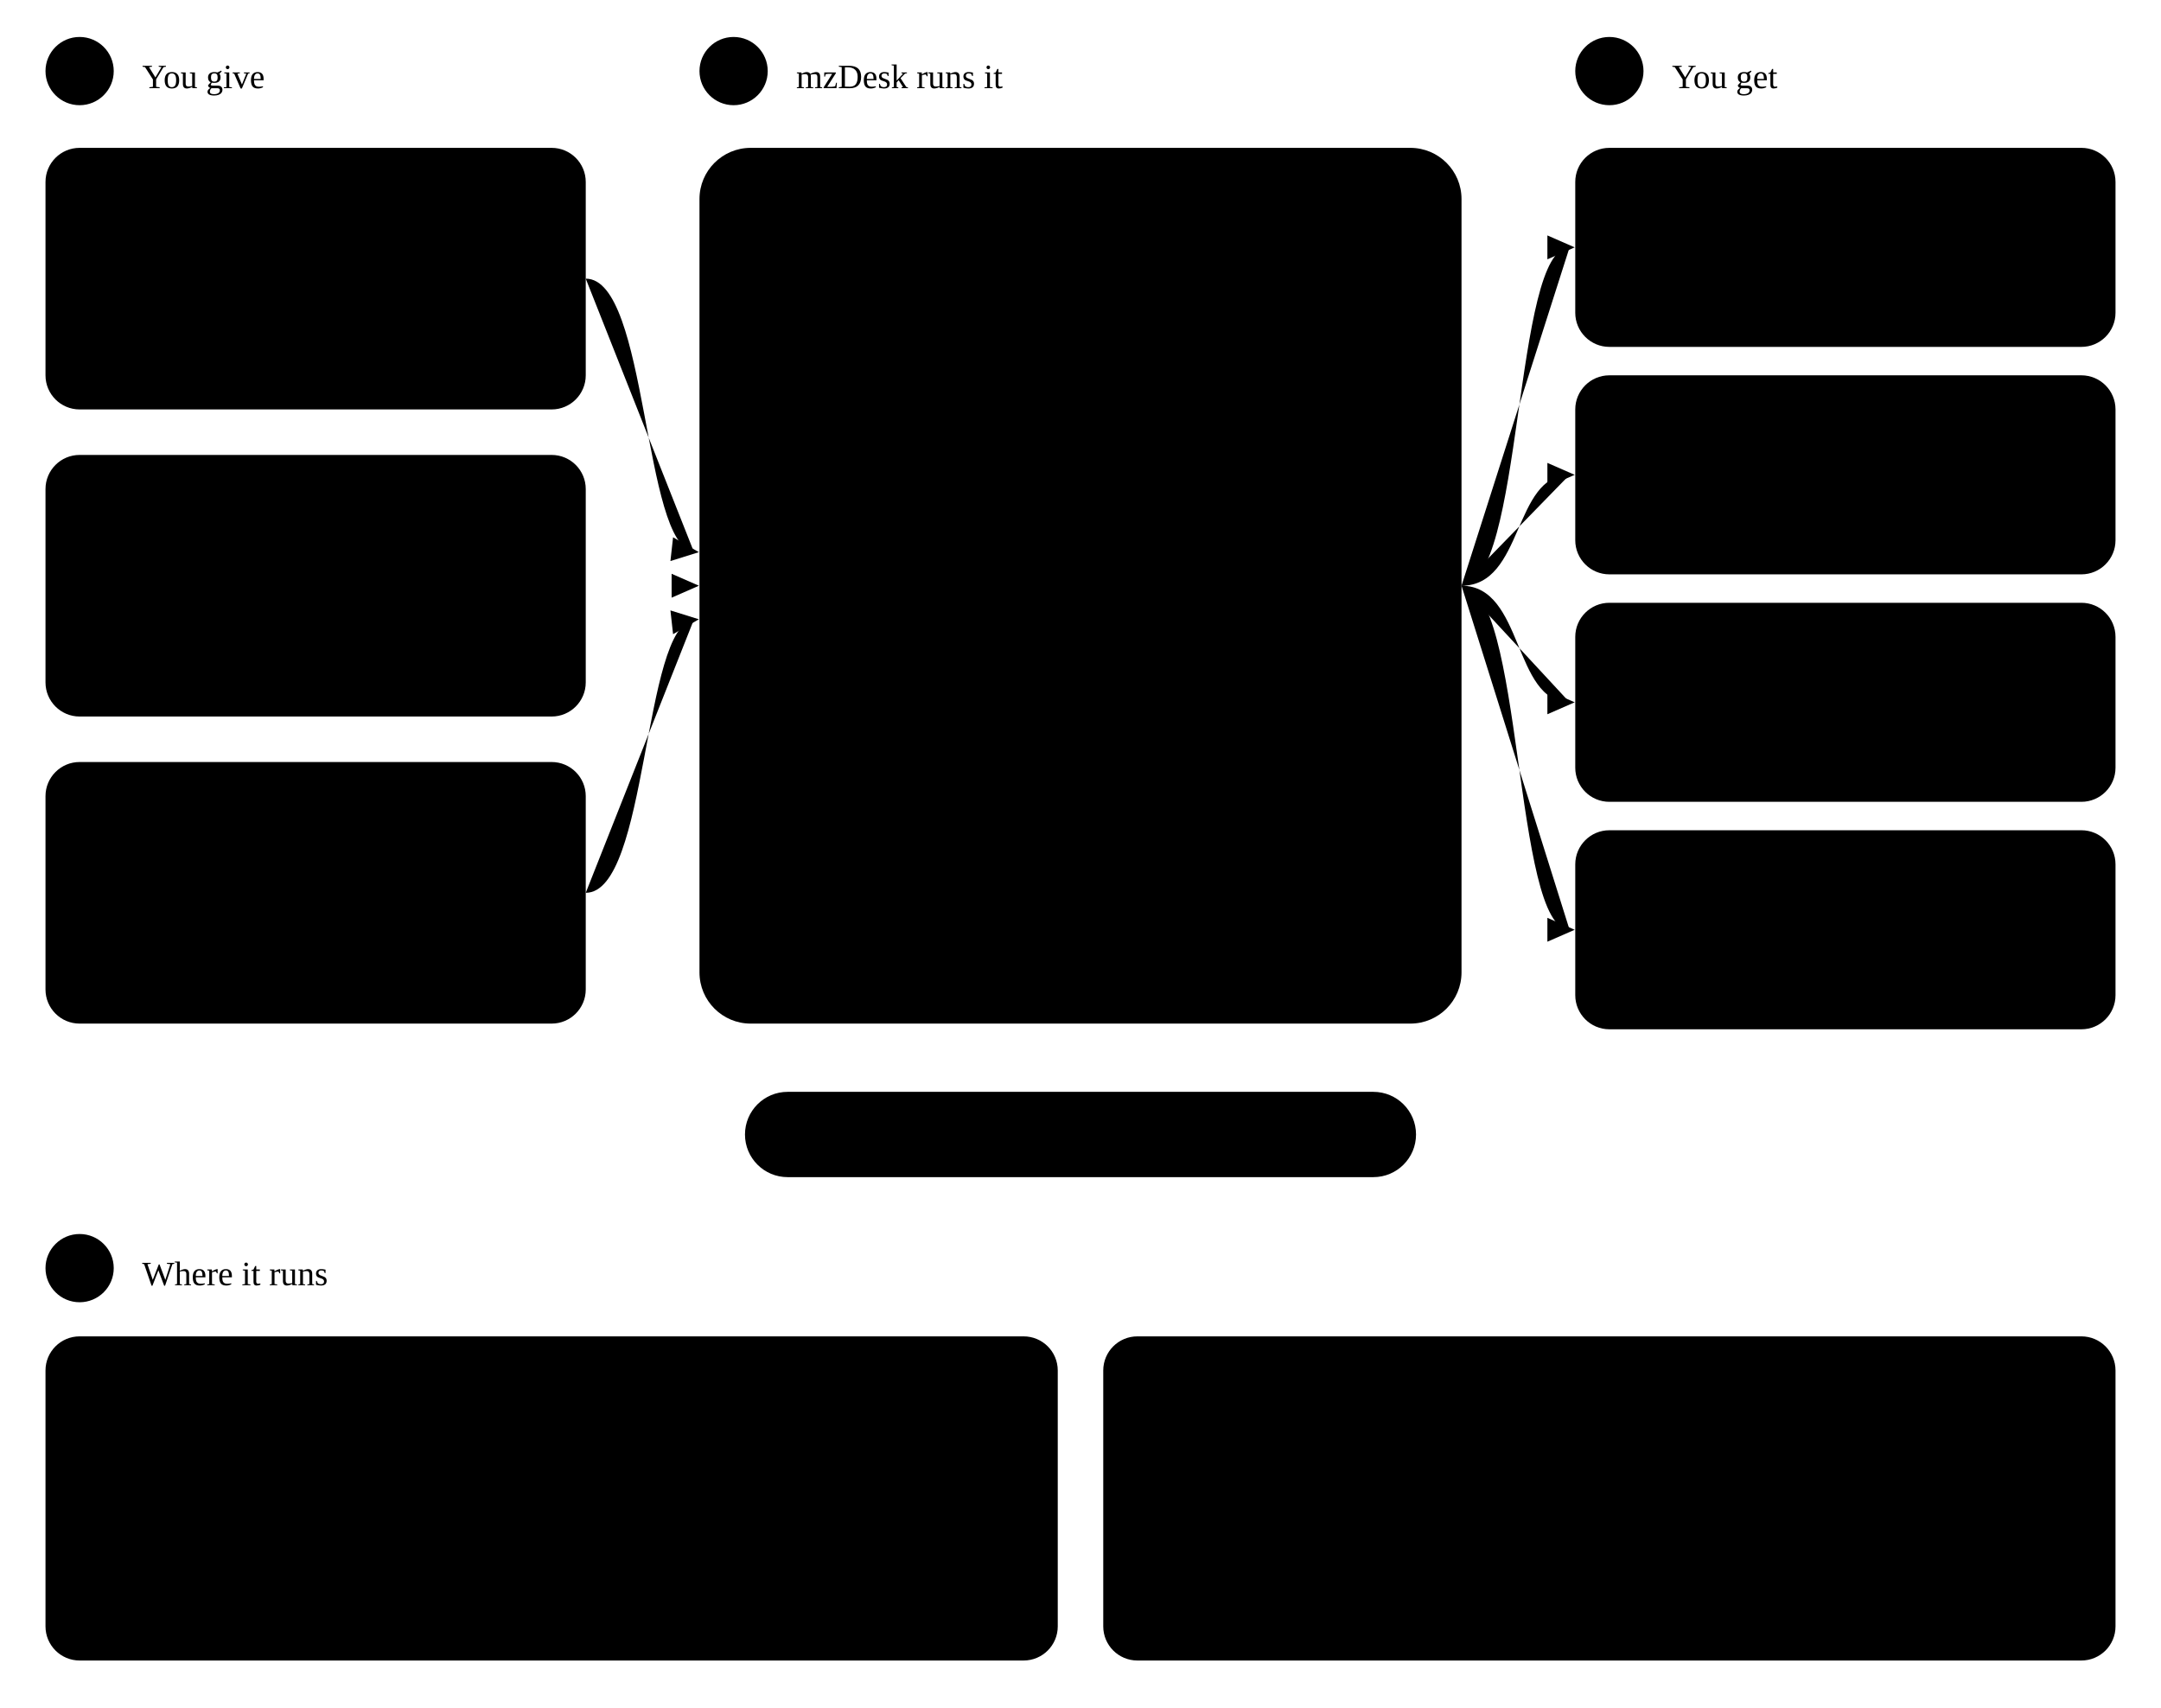
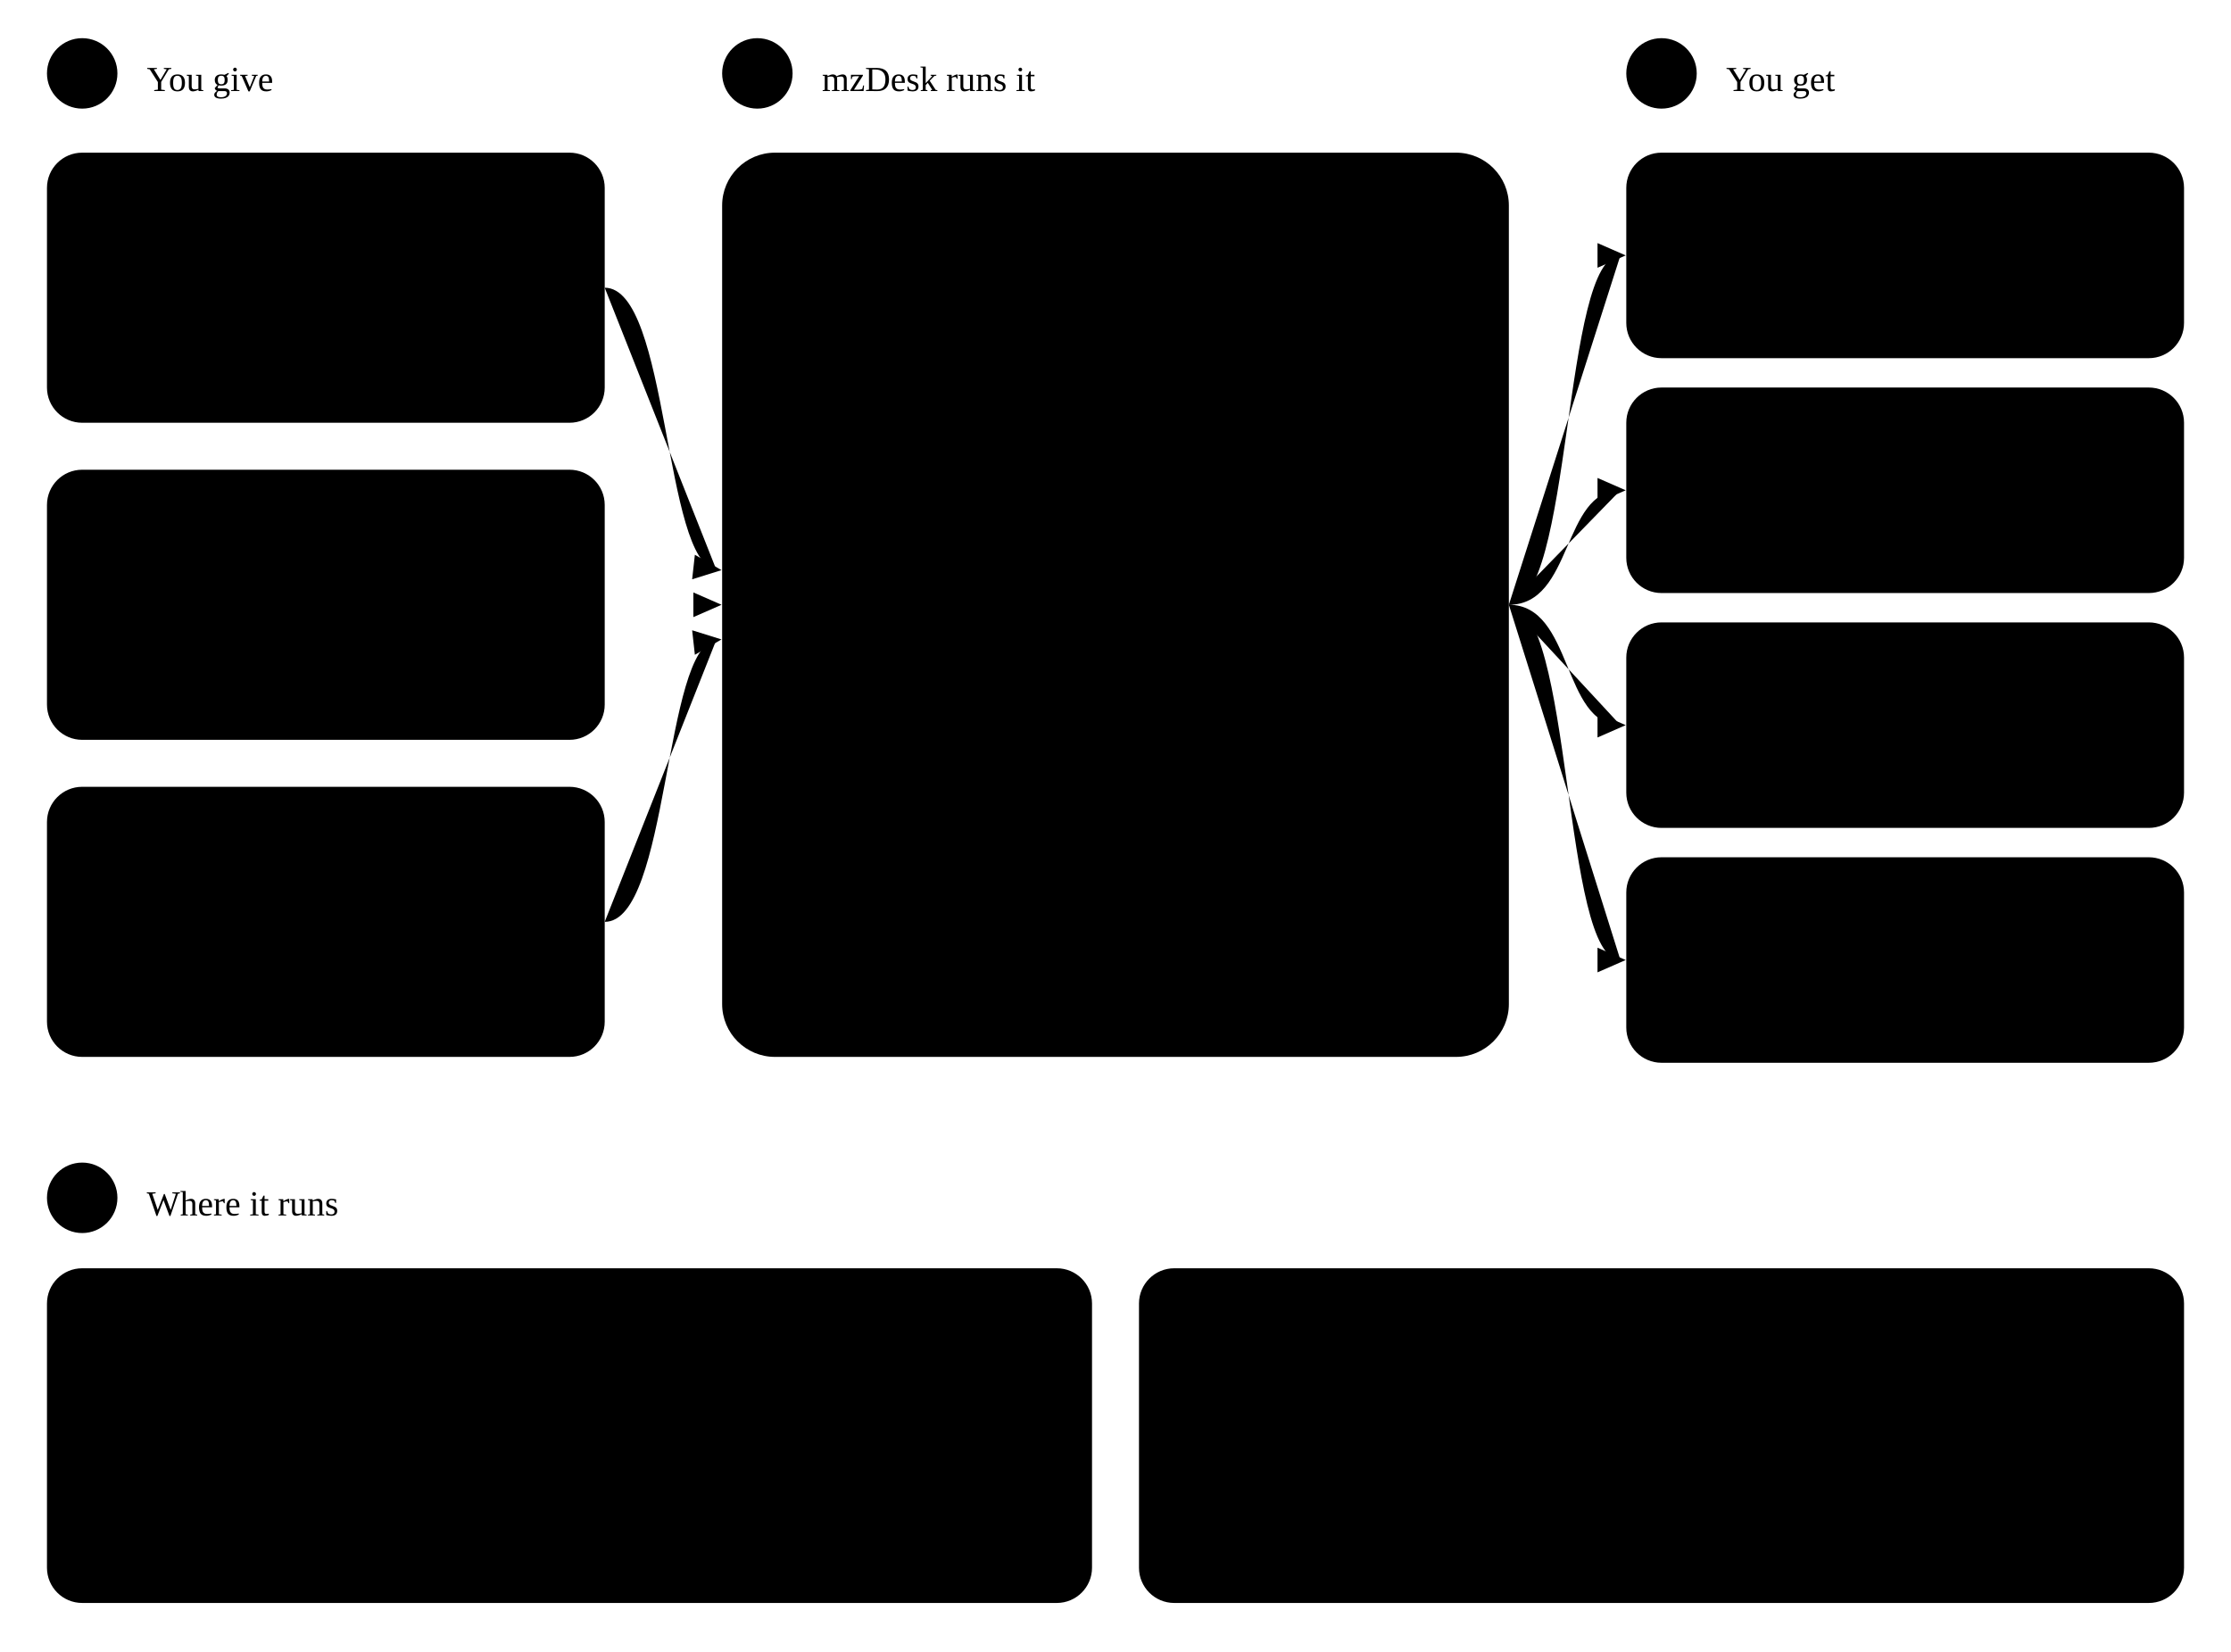
- <svg xmlns="http://www.w3.org/2000/svg" viewBox="0 0 720 569">
+ <svg xmlns="http://www.w3.org/2000/svg" viewBox="0 0 720 533">
  <defs>
    <marker id="ah" viewBox="0 0 10 10" refX="7.5" refY="5" markerWidth="12" markerHeight="12" markerUnits="userSpaceOnUse" orient="auto">
      <path class="fg-head" d="M1 1.5L9 5L1 8.5z" />
    </marker>
    <marker id="ahx" viewBox="0 0 10 10" refX="7.5" refY="5" markerWidth="12" markerHeight="12" markerUnits="userSpaceOnUse" orient="auto">
      <path class="fg-head-accent" d="M1 1.5L9 5L1 8.5z" />
    </marker>
  </defs>
  <g transform="scale(0.94737)">
    <circle class="fg-dot" cx="28" cy="25" r="12" />
    <text class="fg-dot-text" x="28" y="25" dy=".35em" text-anchor="middle">1</text>
    <text class="fg-title" x="50" y="31">You give</text>
    <circle class="fg-dot" cx="258" cy="25" r="12" />
    <text class="fg-dot-text" x="258" y="25" dy=".35em" text-anchor="middle">2</text>
    <text class="fg-title" x="280" y="31">mzDesk runs it</text>
    <circle class="fg-dot" cx="566" cy="25" r="12" />
    <text class="fg-dot-text" x="566" y="25" dy=".35em" text-anchor="middle">3</text>
    <text class="fg-title" x="588" y="31">You get</text>
    <rect class="fg-box" x="16" y="52" width="190" height="92" rx="12" />
    <circle class="fg-fill-soft" cx="52" cy="98" r="26" />
    <path class="fg-stroke-accent" d="M36 110H68M40 110V96M46 110V84M52 110V100M58 110V90M64 110V104" />
    <text class="fg-title" x="92" y="88">Spectrum</text>
    <text class="fg-muted" x="92" y="108">MS/MS or EI</text>
    <text class="fg-muted" x="92" y="126">text, file, USI</text>
    <rect class="fg-box" x="16" y="160" width="190" height="92" rx="12" />
    <circle class="fg-fill-soft" cx="52" cy="206" r="26" />
    <polygon class="fg-stroke-accent" points="62.1,199 62.1,213 50,220 37.9,213 37.9,199 50,192" />
    <circle class="fg-stroke-accent" cx="50" cy="206" r="7" />
    <path class="fg-stroke-accent" d="M62.1 199L70 194" />
    <text class="fg-title" x="92" y="196">Compound</text>
    <text class="fg-muted" x="92" y="216">name or SMILES</text>
    <text class="fg-muted" x="92" y="234">or a drawing</text>
    <rect class="fg-box" x="16" y="268" width="190" height="92" rx="12" />
    <circle class="fg-fill-soft" cx="52" cy="314" r="26" />
    <text class="fg-accent-text" x="52" y="319" text-anchor="middle">m/z</text>
    <text class="fg-title" x="92" y="304">m/z value</text>
    <text class="fg-muted" x="92" y="324">from MS1</text>
    <text class="fg-mono" x="92" y="342">195.0877</text>
    <path class="fg-arrow" d="M206 98C228 98 226 192 244 194" marker-end="url(#ah)" />
    <path class="fg-arrow" d="M206 206H244" marker-end="url(#ah)" />
    <path class="fg-arrow" d="M206 314C228 314 226 220 244 218" marker-end="url(#ah)" />
    <rect class="fg-box" x="246" y="52" width="268" height="308" rx="18" />
    <text class="fg-title" x="264" y="80">28 modules</text>
    <g class="fg-g-compound">
      <rect class="fg-gbox" x="264" y="92" width="112" height="26" rx="8" />
      <text class="fg-gtext" x="320" y="105" dy=".35em" text-anchor="middle">Compound</text>
    </g>
    <g class="fg-g-detect">
      <rect class="fg-gbox" x="384" y="92" width="112" height="26" rx="8" />
      <text class="fg-gtext" x="440" y="105" dy=".35em" text-anchor="middle">Detectability</text>
    </g>
    <g class="fg-g-ms1">
      <rect class="fg-gbox" x="264" y="122" width="112" height="26" rx="8" />
      <text class="fg-gtext" x="320" y="135" dy=".35em" text-anchor="middle">MS1</text>
    </g>
    <g class="fg-g-spectrum">
      <rect class="fg-gbox" x="384" y="122" width="112" height="26" rx="8" />
      <text class="fg-gtext" x="440" y="135" dy=".35em" text-anchor="middle">Spectrum</text>
    </g>
    <g class="fg-g-ortho">
      <rect class="fg-gbox" x="264" y="152" width="112" height="26" rx="8" />
      <text class="fg-gtext" x="320" y="165" dy=".35em" text-anchor="middle">Orthogonal</text>
    </g>
    <g class="fg-g-dataset">
      <rect class="fg-gbox" x="384" y="152" width="112" height="26" rx="8" />
      <text class="fg-gtext" x="440" y="165" dy=".35em" text-anchor="middle">Dataset Search</text>
    </g>
    <g class="fg-g-calc">
      <rect class="fg-gbox" x="264" y="182" width="232" height="22" rx="8" />
      <text class="fg-gtext" x="380" y="193" dy=".35em" text-anchor="middle">+ Calculator</text>
    </g>
    <path class="fg-line" d="M264 218H496" />
    <text class="fg-title" x="264" y="244">3 workflows</text>
    <path class="fg-arrow-accent" d="M302 286H323M347 286H368M392 286H413M437 286H458" />
    <circle class="fg-dot" cx="290" cy="286" r="12" />
    <path class="fg-check" d="M285 286L288.5 289.5L295.5 282.5" />
    <circle class="fg-dot" cx="335" cy="286" r="12" />
    <path class="fg-check" d="M330 286L333.5 289.5L340.5 282.5" />
    <circle class="fg-dot" cx="380" cy="286" r="12" />
    <path class="fg-check" d="M375 286L378.5 289.5L385.5 282.5" />
    <circle class="fg-dot" cx="425" cy="286" r="12" />
    <path class="fg-check" d="M420 286L423.5 289.5L430.5 282.5" />
    <circle class="fg-dot" cx="470" cy="286" r="12" />
    <path class="fg-check" d="M465 286L468.5 289.5L475.5 282.5" />
    <text class="fg-muted" x="290" y="318" text-anchor="middle">adduct</text>
    <text class="fg-muted" x="335" y="264" text-anchor="middle">formula</text>
    <text class="fg-muted" x="380" y="318" text-anchor="middle">library</text>
    <text class="fg-muted" x="425" y="264" text-anchor="middle">structure</text>
    <text class="fg-muted" x="470" y="318" text-anchor="middle">answer</text>
    <text class="fg-small" x="380" y="346" text-anchor="middle">a fixed chain, one answer</text>
-     <path class="fg-dash" d="M380 360V384" />
-     <rect class="fg-box-soft" x="262" y="384" width="236" height="30" rx="15" />
-     <text class="fg-small" x="380" y="404" text-anchor="middle">Online: PubChem, UniChem, GNPS</text>
    <path class="fg-arrow-accent" d="M514 206C536 206 532 87 552 87" marker-end="url(#ahx)" />
    <path class="fg-arrow-accent" d="M514 206C536 206 532 167 552 167" marker-end="url(#ahx)" />
    <path class="fg-arrow-accent" d="M514 206C536 206 532 247 552 247" marker-end="url(#ahx)" />
    <path class="fg-arrow-accent" d="M514 206C536 206 532 327 552 327" marker-end="url(#ahx)" />
    <rect class="fg-box" x="554" y="52" width="190" height="70" rx="12" />
    <text class="fg-title" x="570" y="80">Caffeine</text>
    <rect class="fg-box-accent" x="570" y="92" width="80" height="22" rx="11" />
    <text class="fg-accent-text" x="610" y="108" text-anchor="middle">Level 2a</text>
    <text class="fg-mono" x="664" y="108">1.00</text>
    <rect class="fg-box" x="554" y="132" width="190" height="70" rx="12" />
    <text class="fg-small" x="570" y="156">Ranked candidates</text>
    <rect class="fg-fill-accent" x="570" y="166" width="150" height="6" rx="3" />
    <rect class="fg-fill-accent" x="570" y="177" width="108" height="6" rx="3" opacity="0.6" />
    <rect class="fg-fill-accent" x="570" y="188" width="70" height="6" rx="3" opacity="0.3" />
    <rect class="fg-box" x="554" y="212" width="190" height="70" rx="12" />
    <rect class="fg-stroke-accent" x="568" y="227" width="26" height="40" rx="4" />
    <rect class="fg-fill-accent" x="575" y="222" width="12" height="8" rx="2" />
    <path class="fg-stroke-accent" d="M574 241H588M574 249H588M574 257H584" />
    <text class="fg-title" x="606" y="244">Method sheet</text>
    <text class="fg-muted" x="606" y="264">column, ion, m/z</text>
    <rect class="fg-box" x="554" y="292" width="190" height="70" rx="12" />
    <path class="fg-stroke-accent" d="M568 306H586L594 314V348H568Z" />
    <path class="fg-stroke-accent" d="M586 306V314H594M574 326H588M574 334H588M574 342H582" />
    <text class="fg-title" x="606" y="324">Session report</text>
    <text class="fg-muted" x="606" y="344">.html and .json</text>
-     <circle class="fg-dot" cx="28" cy="446" r="12" />
-     <text class="fg-dot-text" x="28" y="446" dy=".35em" text-anchor="middle">4</text>
-     <text class="fg-title" x="50" y="452">Where it runs</text>
-     <rect class="fg-box" x="16" y="470" width="356" height="114" rx="12" />
-     <rect class="fg-stroke-accent" x="36" y="496" width="80" height="58" rx="8" />
-     <path class="fg-stroke-accent" d="M36 510H116" />
-     <circle class="fg-fill-accent" cx="45" cy="503" r="2.2" />
-     <circle class="fg-fill-accent" cx="52" cy="503" r="2.2" />
-     <circle class="fg-fill-accent" cx="59" cy="503" r="2.2" />
-     <path class="fg-stroke-accent" d="M48 524H100M48 534H88M48 544H94" opacity="0.55" />
-     <text class="fg-title" x="136" y="512">mzdesk.com</text>
-     <text class="fg-muted" x="136" y="534">Open it in a browser.</text>
-     <text class="fg-muted" x="136" y="554">Nothing to install.</text>
-     <rect class="fg-box" x="388" y="470" width="356" height="114" rx="12" />
-     <rect class="fg-stroke-accent" x="412" y="496" width="76" height="50" rx="5" />
-     <path class="fg-stroke-accent" d="M402 552H498L492 560H408Z" />
-     <path class="fg-stroke-accent" d="M444 518V513A6 6 0 0 1 456 513V518" />
-     <rect class="fg-fill-accent" x="440" y="518" width="20" height="15" rx="3" />
-     <text class="fg-title" x="516" y="512">Local version</text>
-     <text class="fg-muted" x="516" y="534">Runs on your computer.</text>
-     <text class="fg-muted" x="516" y="554">Your data stays there.</text>
+     <g transform="translate(0 -38)">
+       <circle class="fg-dot" cx="28" cy="446" r="12" />
+       <text class="fg-dot-text" x="28" y="446" dy=".35em" text-anchor="middle">4</text>
+       <text class="fg-title" x="50" y="452">Where it runs</text>
+       <rect class="fg-box" x="16" y="470" width="356" height="114" rx="12" />
+       <rect class="fg-stroke-accent" x="36" y="496" width="80" height="58" rx="8" />
+       <path class="fg-stroke-accent" d="M36 510H116" />
+       <circle class="fg-fill-accent" cx="45" cy="503" r="2.2" />
+       <circle class="fg-fill-accent" cx="52" cy="503" r="2.2" />
+       <circle class="fg-fill-accent" cx="59" cy="503" r="2.2" />
+       <path class="fg-stroke-accent" d="M48 524H100M48 534H88M48 544H94" opacity="0.55" />
+       <text class="fg-title" x="136" y="512">mzdesk.com</text>
+       <text class="fg-muted" x="136" y="534">Open it in a browser.</text>
+       <text class="fg-muted" x="136" y="554">Nothing to install.</text>
+       <rect class="fg-box" x="388" y="470" width="356" height="114" rx="12" />
+       <rect class="fg-stroke-accent" x="412" y="496" width="76" height="50" rx="5" />
+       <path class="fg-stroke-accent" d="M402 552H498L492 560H408Z" />
+       <path class="fg-stroke-accent" d="M444 518V513A6 6 0 0 1 456 513V518" />
+       <rect class="fg-fill-accent" x="440" y="518" width="20" height="15" rx="3" />
+       <text class="fg-title" x="516" y="512">Local version</text>
+       <text class="fg-muted" x="516" y="534">Runs on your computer.</text>
+       <text class="fg-muted" x="516" y="554">Your data stays there.</text>
+     </g>
  </g>
</svg>
